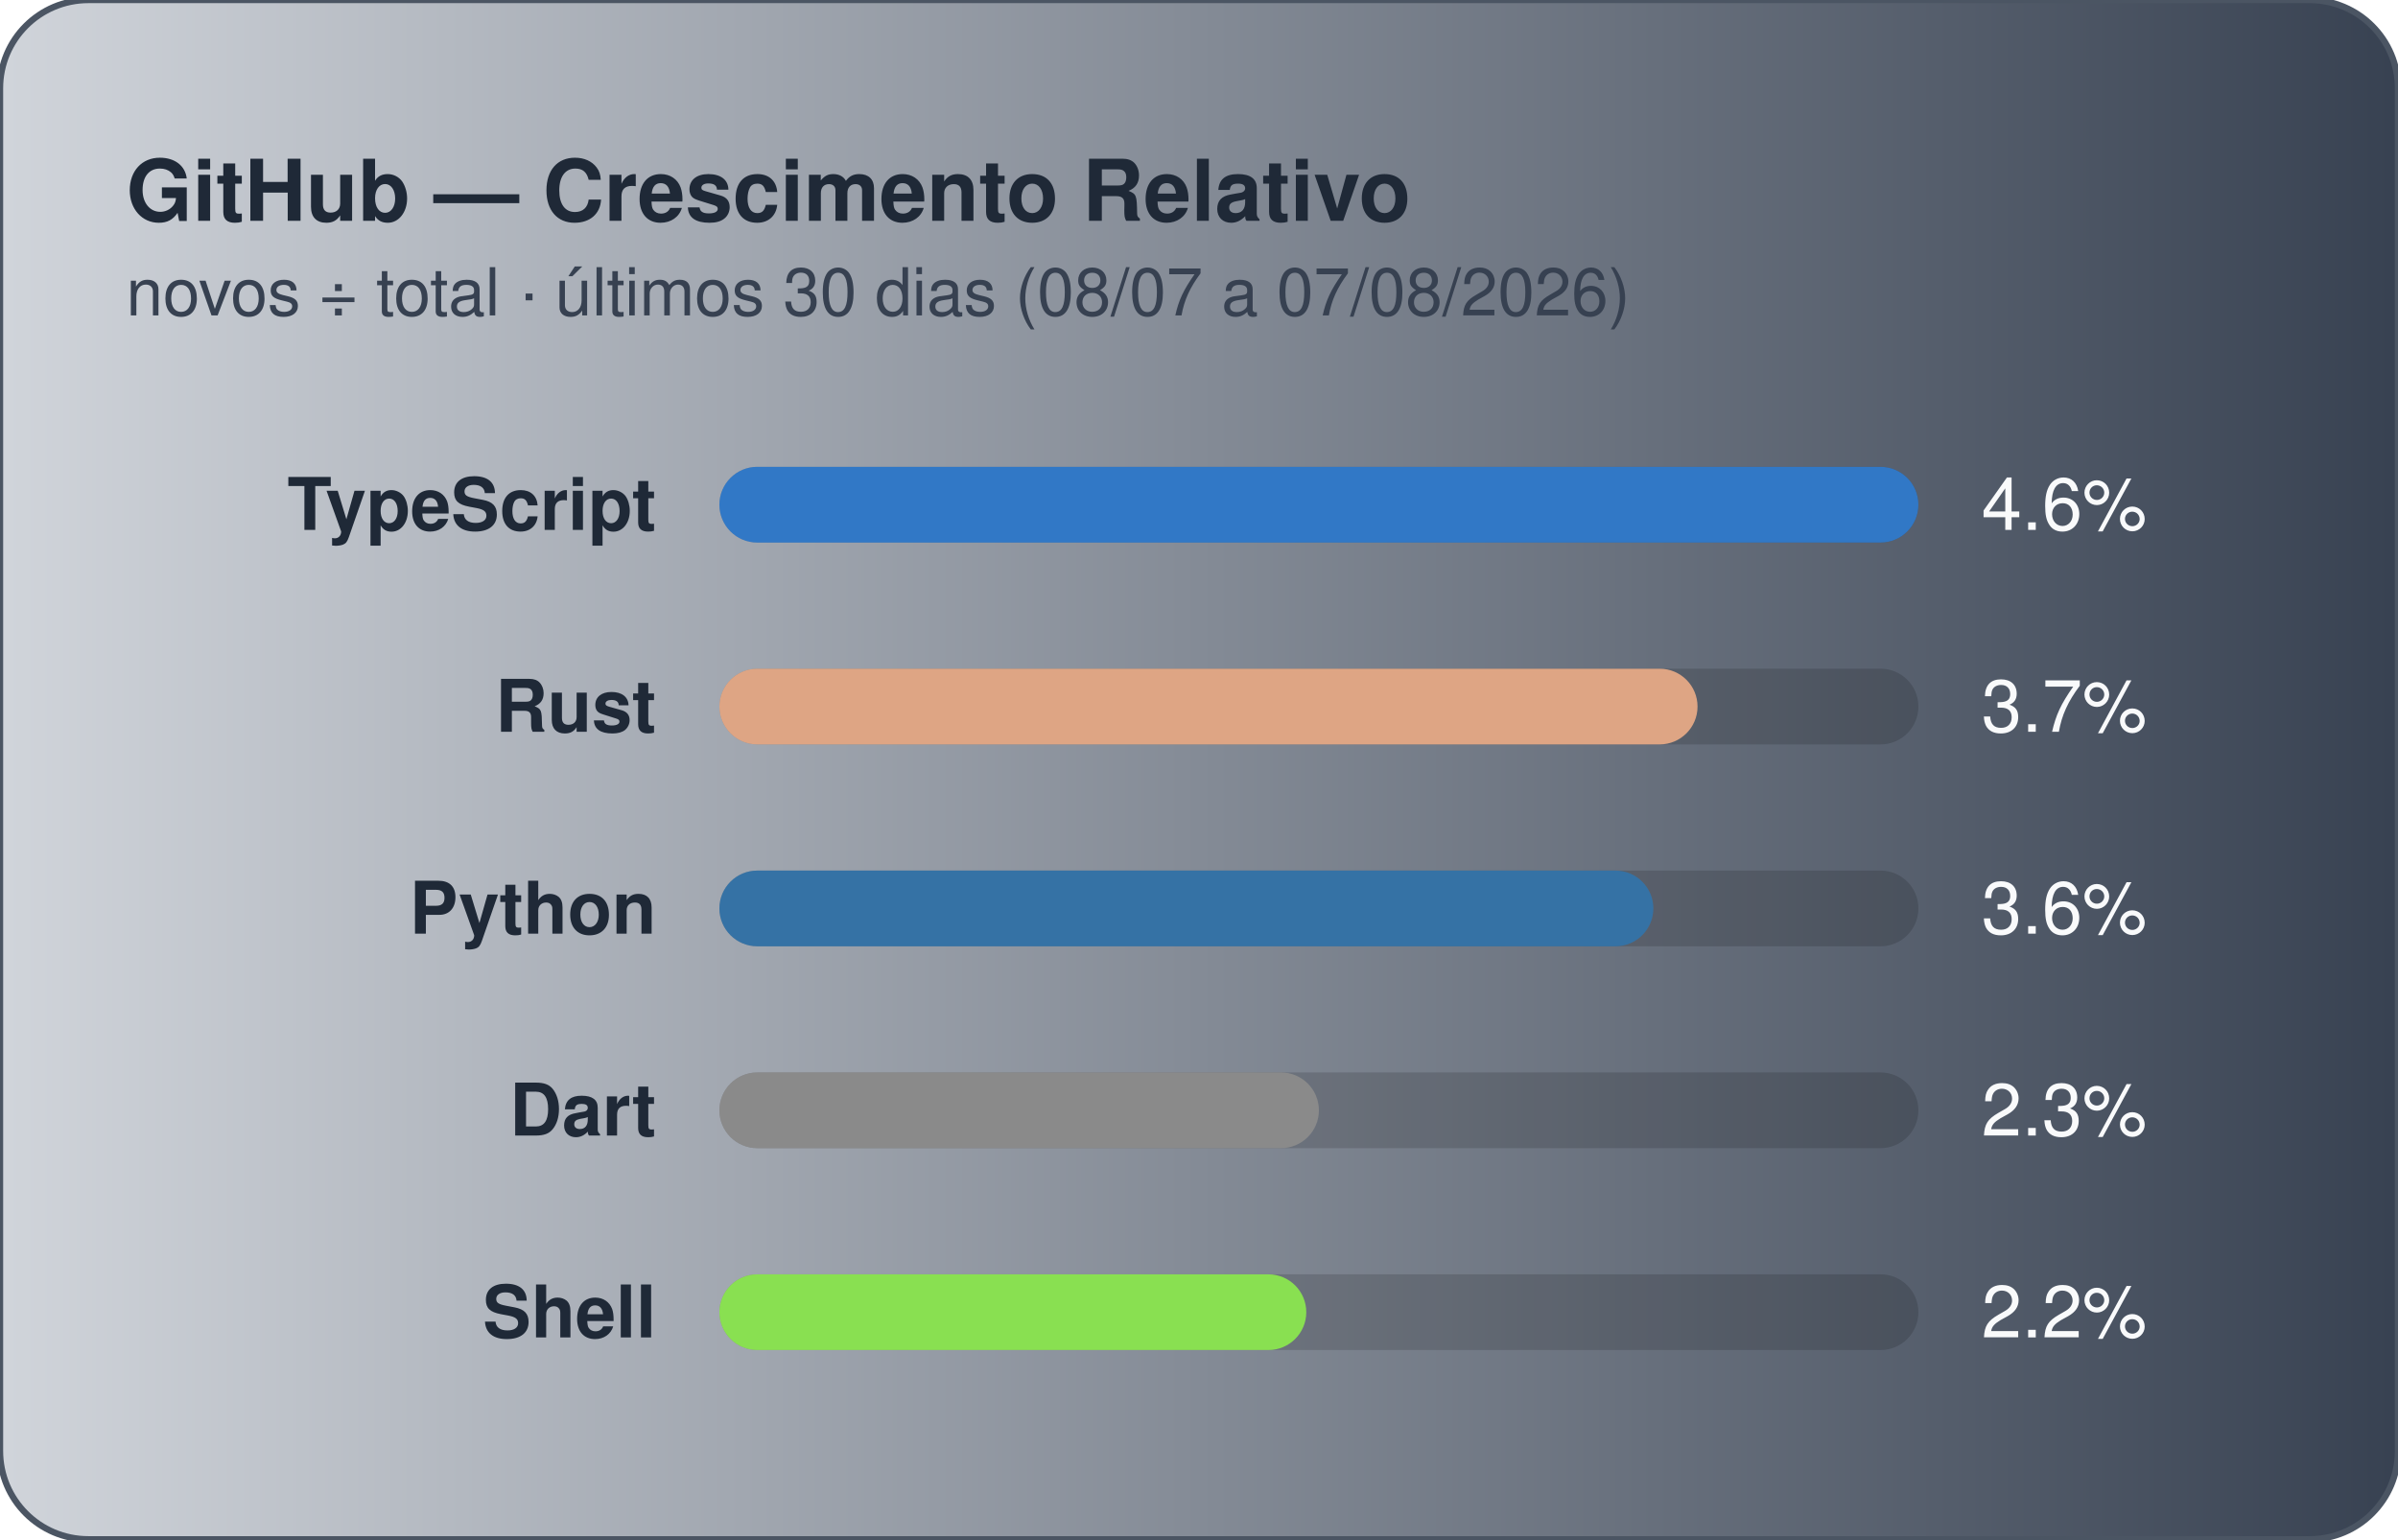
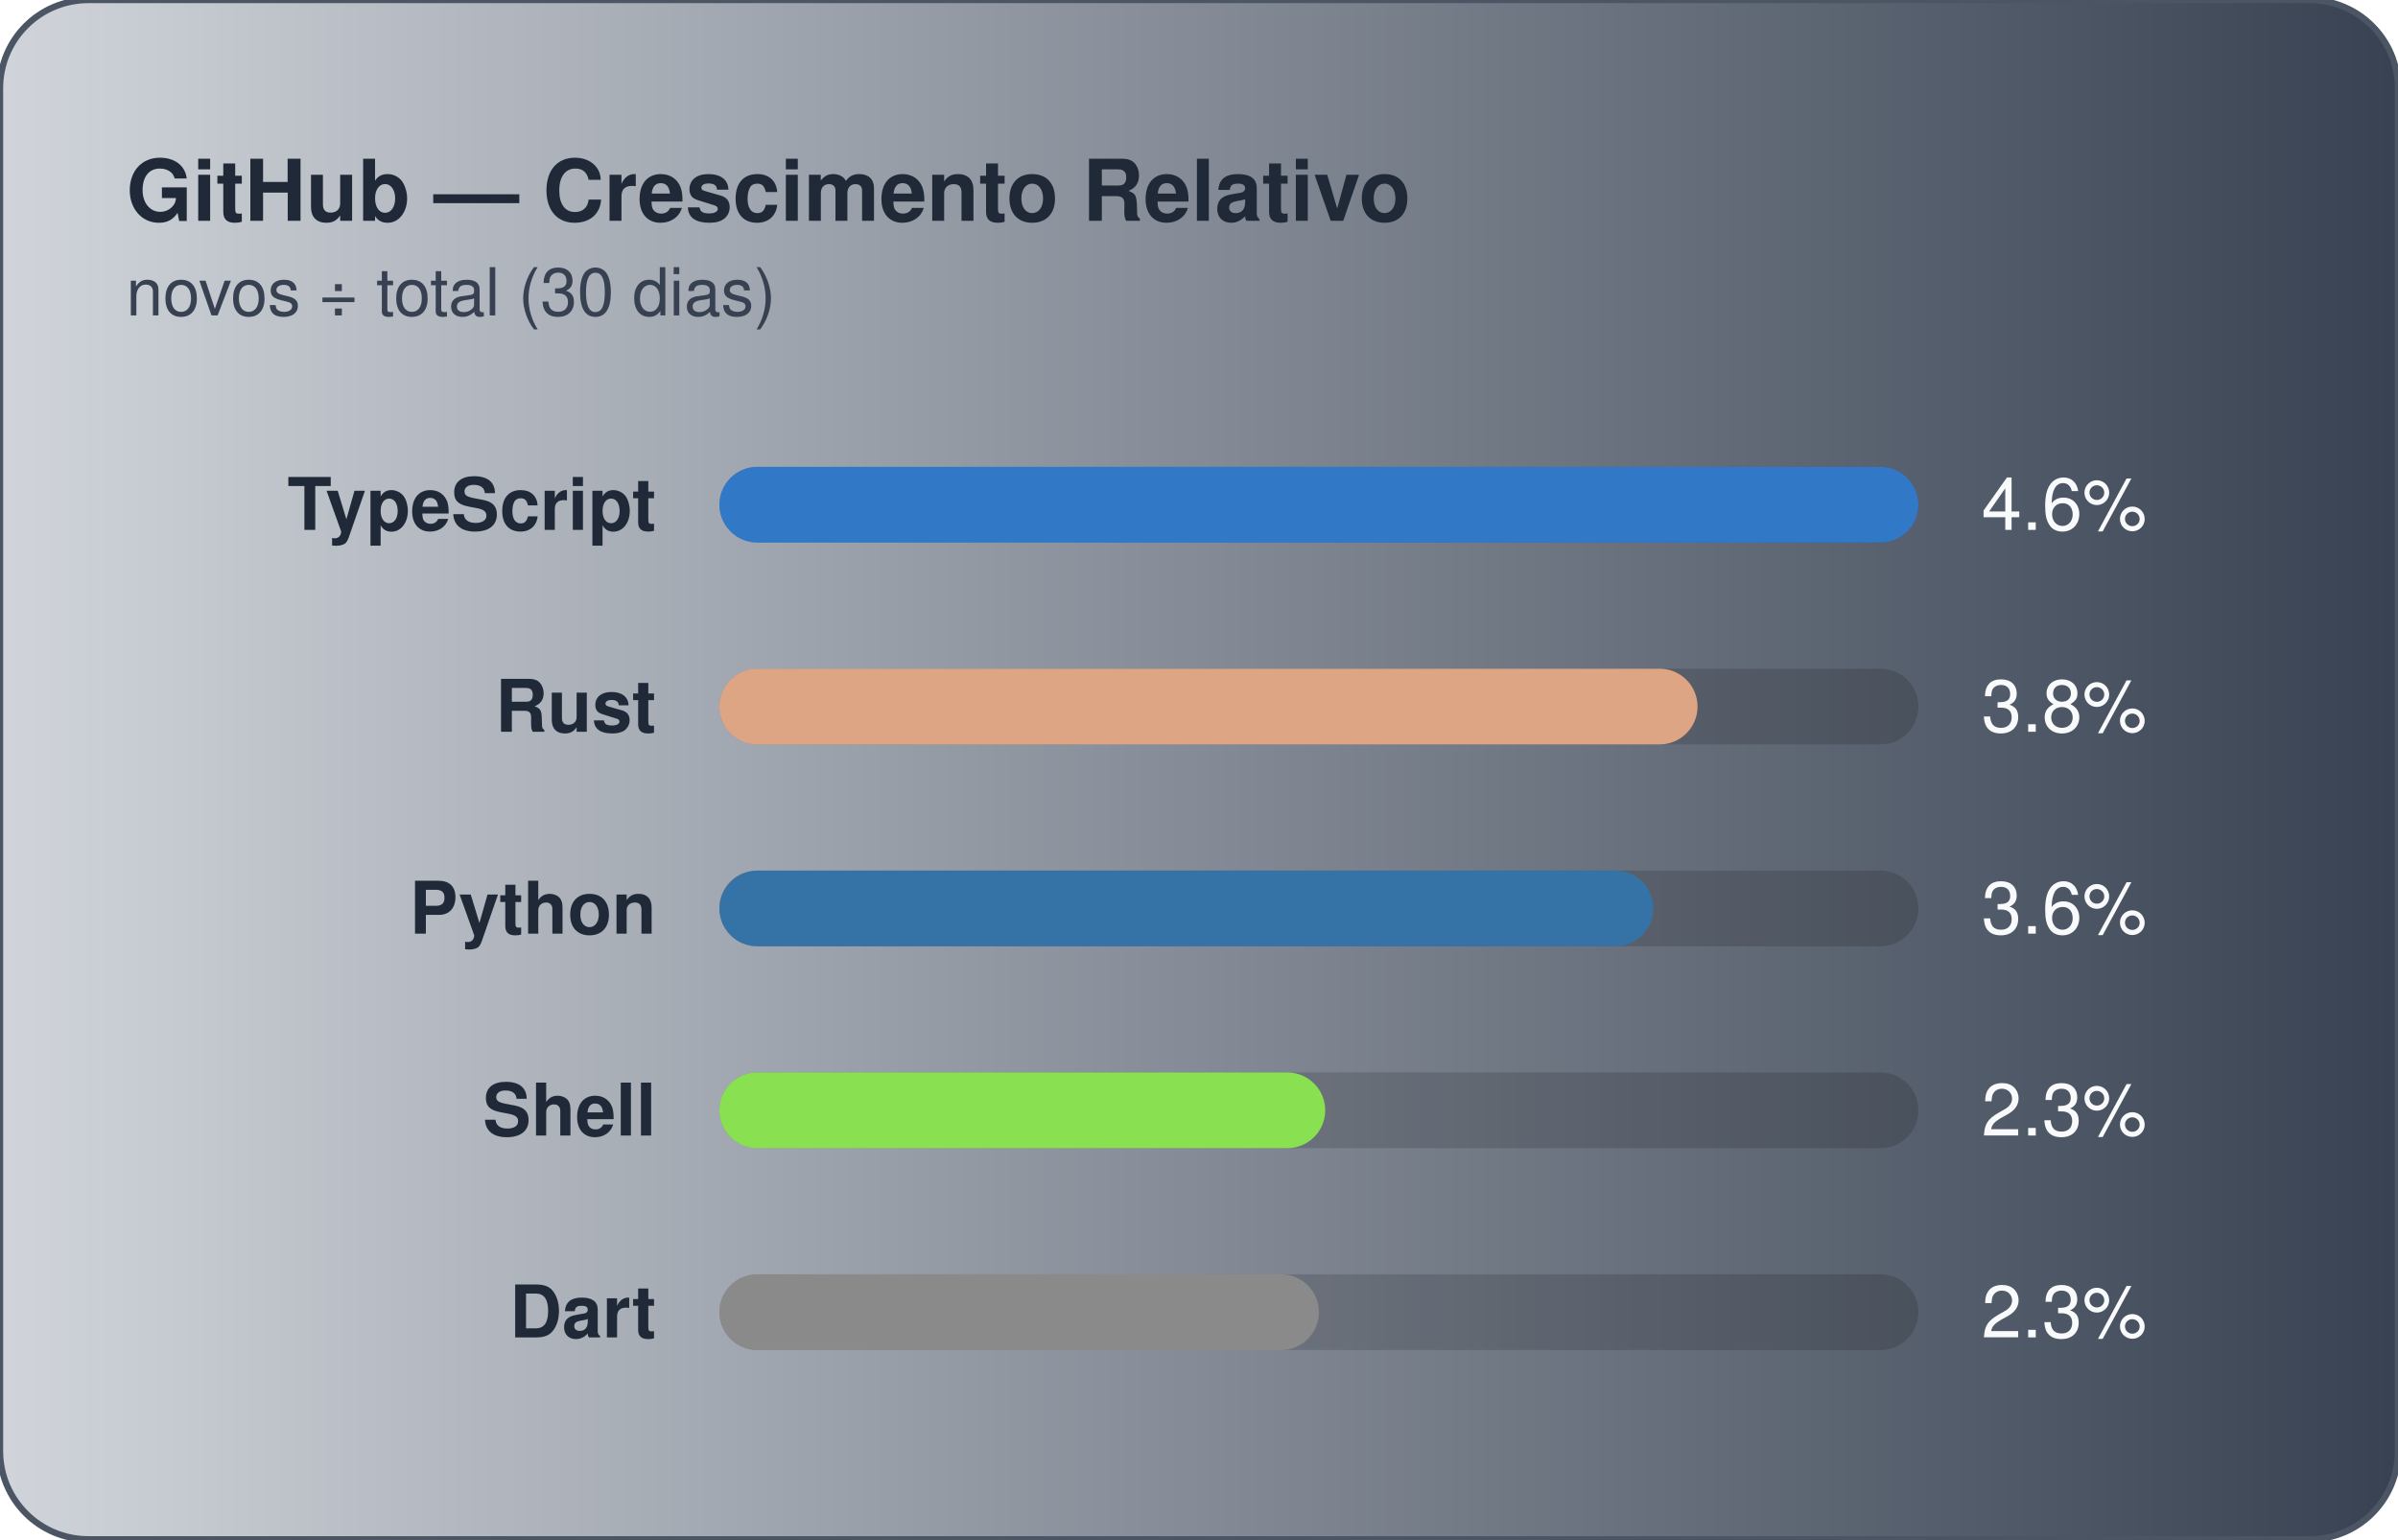
- <svg xmlns="http://www.w3.org/2000/svg" width="380" height="244" viewBox="0 0 380 244" role="img" aria-label="GitHub — Crescimento Relativo (novos ÷ total)">
+ <svg xmlns="http://www.w3.org/2000/svg" width="380" height="244" viewBox="0 0 380 244" role="img" aria-label="GitHub — Crescimento Relativo (novos ÷ total (30 dias))">
  <defs>
    <linearGradient id="gradGithubGrowth" x1="0%" y1="0%" x2="100%" y2="0%">
      <stop offset="0%" stop-color="#D1D5DB" />
      <stop offset="100%" stop-color="#374151" />
    </linearGradient>
  </defs>
  <style>
    text { font-family: -apple-system, BlinkMacSystemFont, "Segoe UI", Helvetica, Arial, sans-serif; font-size: 11.5px; }
    .card { fill: url(#gradGithubGrowth); stroke: #4b5563; stroke-width: 1; }
    .title { fill: #1f2937; font-weight: 700; font-size: 13.5px; }
    .subtitle { fill: #374151; font-size: 10.5px; }
    .lbl { fill: #1f2937; font-weight: 600; }
    .val { fill: #f9fafb; }
    .track { fill: rgba(0,0,0,0.15); }
  </style>
  <rect x="0" y="0" width="380" height="244" rx="14" class="card" />
  <text x="20" y="35" class="title">GitHub — Crescimento Relativo</text>
-   <text x="20" y="50" class="subtitle">novos ÷ total · últimos 30 dias (08/07 a 07/08/2026)</text>
+   <text x="20" y="50" class="subtitle">novos ÷ total (30 dias)</text>
  <text x="104" y="84.0" text-anchor="end" class="lbl">TypeScript</text>
  <rect x="114" y="74.0" width="190" height="12" rx="6" class="track" />
  <rect x="114" y="74.0" width="190" height="12" rx="6" fill="#3178c6" />
  <text x="314" y="84.0" class="val">4.6%</text>
  <text x="104" y="116.0" text-anchor="end" class="lbl">Rust</text>
  <rect x="114" y="106.0" width="190" height="12" rx="6" class="track" />
  <rect x="114" y="106.0" width="155" height="12" rx="6" fill="#dea584" />
-   <text x="314" y="116.0" class="val">3.7%</text>
+   <text x="314" y="116.0" class="val">3.8%</text>
  <text x="104" y="148.0" text-anchor="end" class="lbl">Python</text>
  <rect x="114" y="138.0" width="190" height="12" rx="6" class="track" />
  <rect x="114" y="138.0" width="148" height="12" rx="6" fill="#3572A5" />
  <text x="314" y="148.0" class="val">3.6%</text>
-   <text x="104" y="180.0" text-anchor="end" class="lbl">Dart</text>
+   <text x="104" y="180.0" text-anchor="end" class="lbl">Shell</text>
  <rect x="114" y="170.0" width="190" height="12" rx="6" class="track" />
-   <rect x="114" y="170.0" width="95" height="12" rx="6" fill="#8a8a8a" />
+   <rect x="114" y="170.0" width="96" height="12" rx="6" fill="#89e051" />
  <text x="314" y="180.0" class="val">2.3%</text>
-   <text x="104" y="212.0" text-anchor="end" class="lbl">Shell</text>
+   <text x="104" y="212.0" text-anchor="end" class="lbl">Dart</text>
  <rect x="114" y="202.0" width="190" height="12" rx="6" class="track" />
-   <rect x="114" y="202.0" width="93" height="12" rx="6" fill="#89e051" />
-   <text x="314" y="212.0" class="val">2.2%</text>
+   <rect x="114" y="202.0" width="95" height="12" rx="6" fill="#8a8a8a" />
+   <text x="314" y="212.0" class="val">2.3%</text>
</svg>
